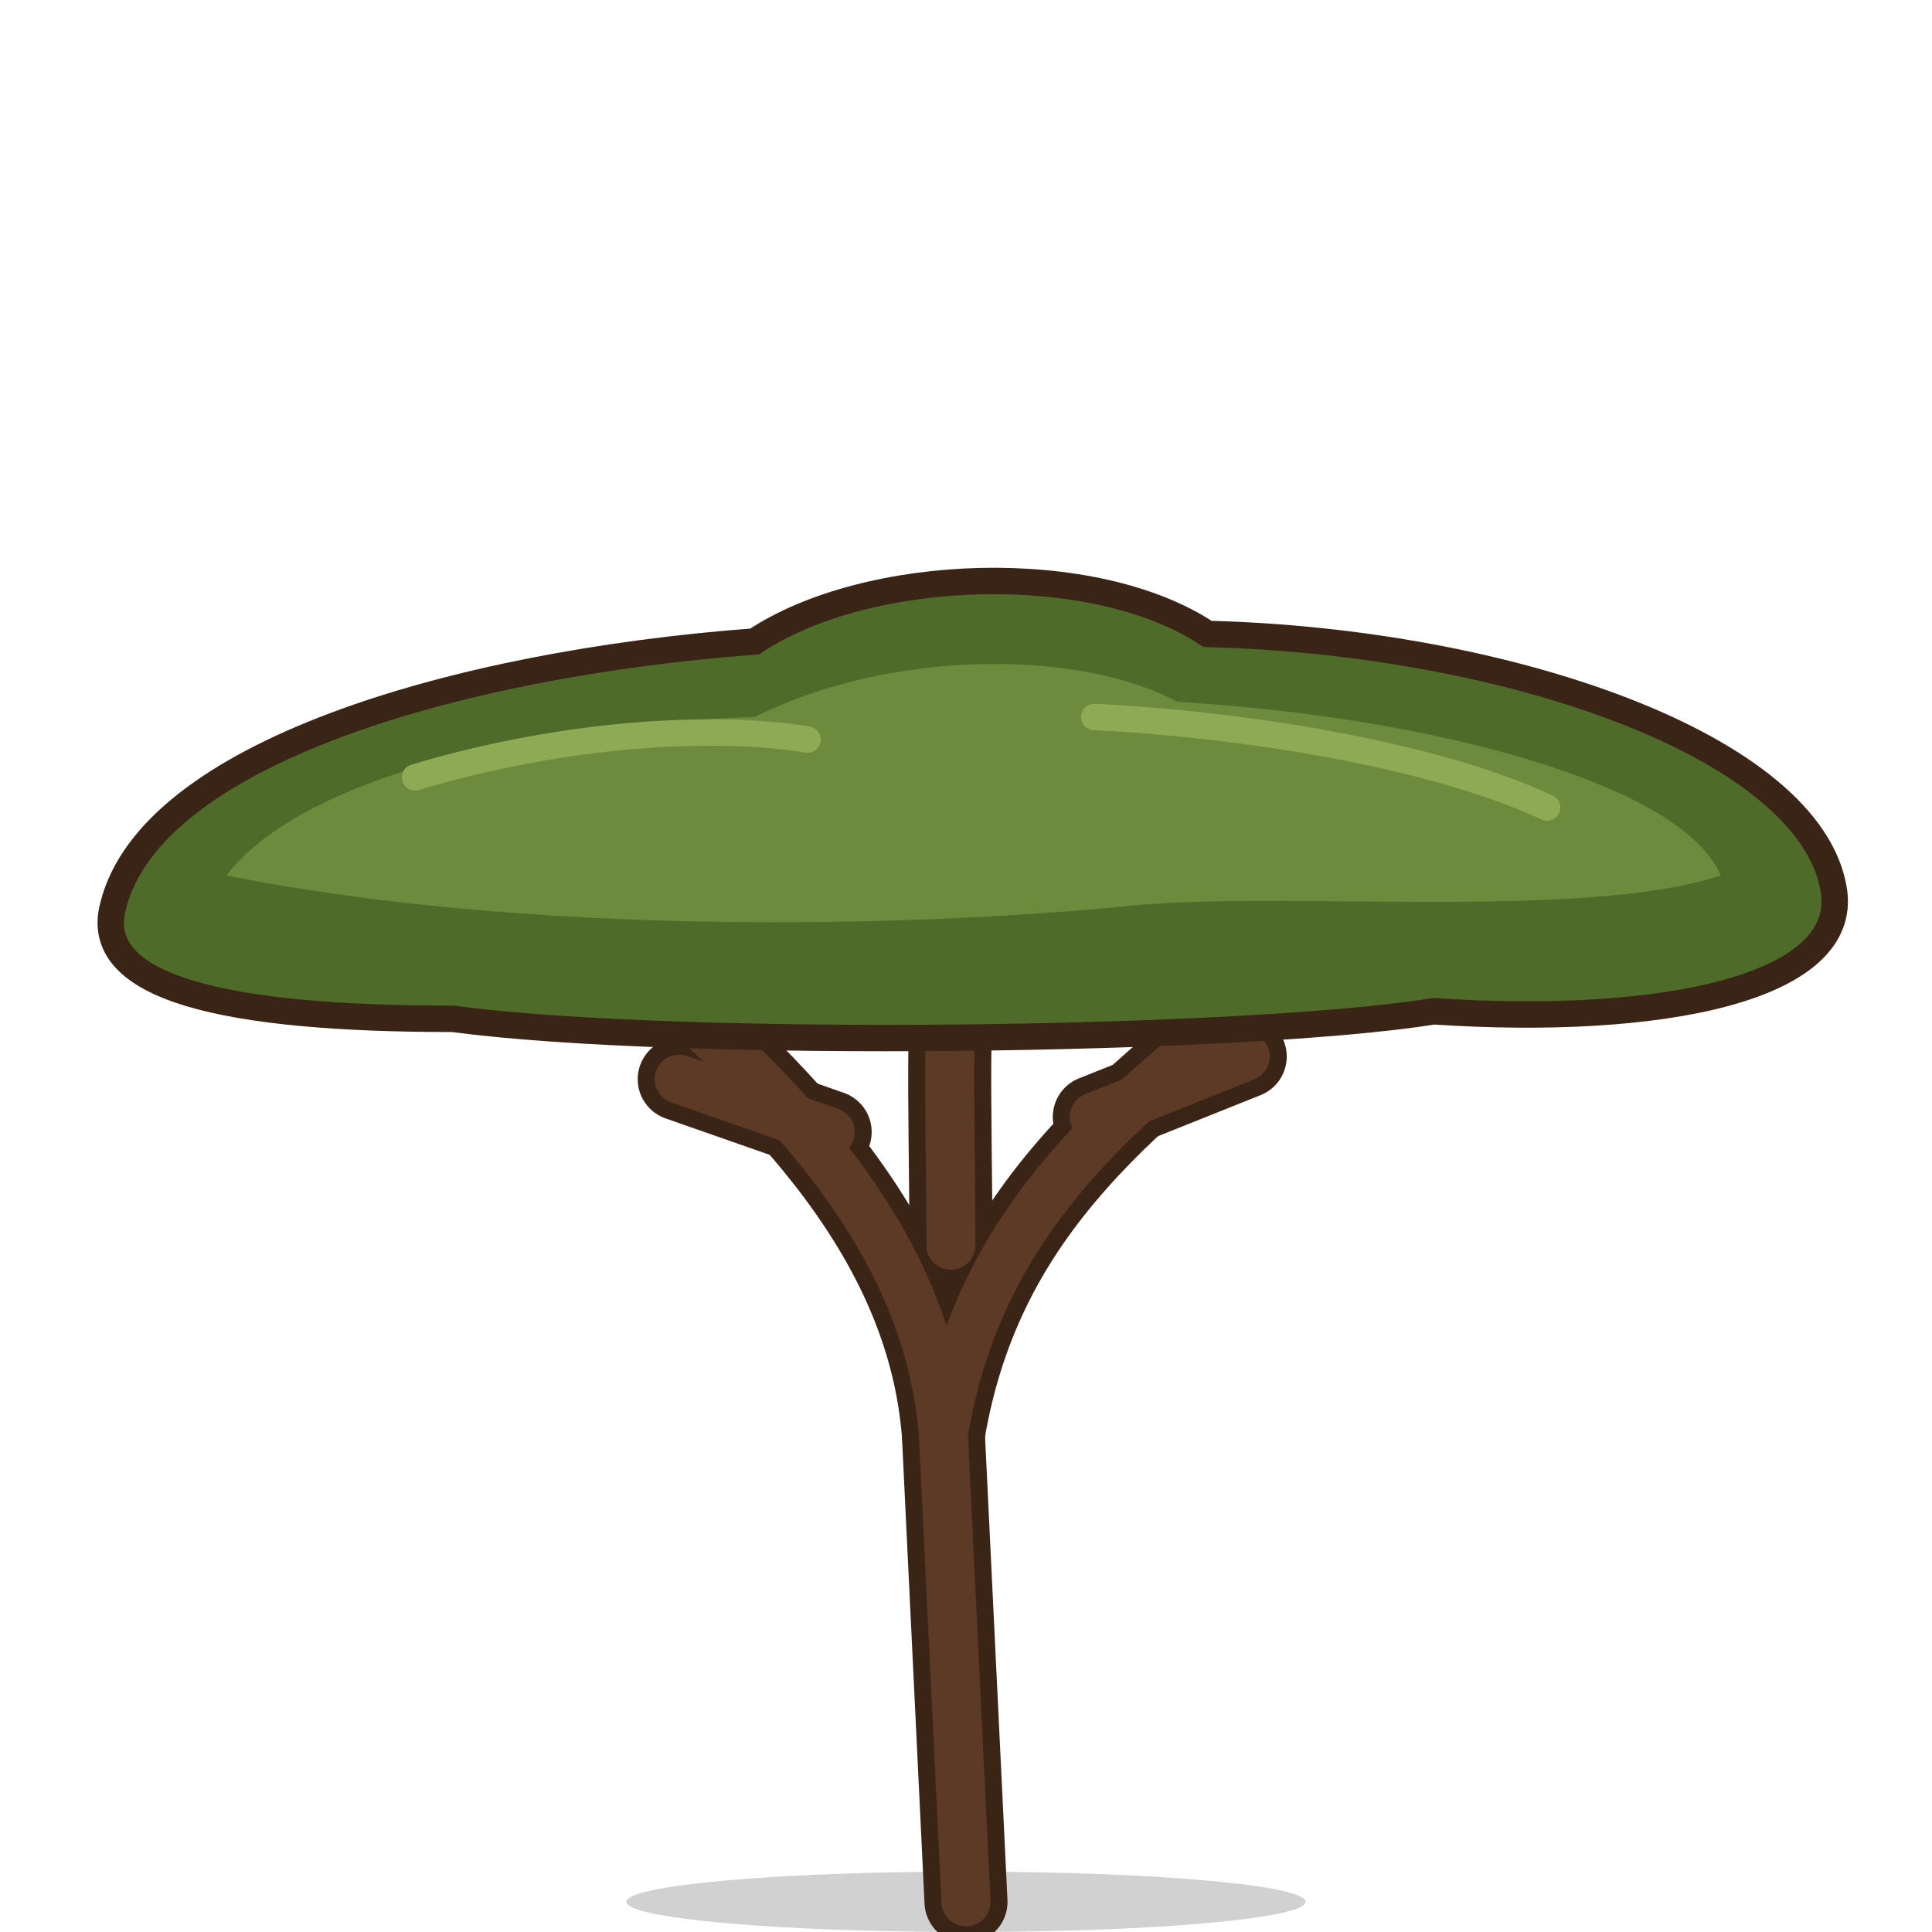
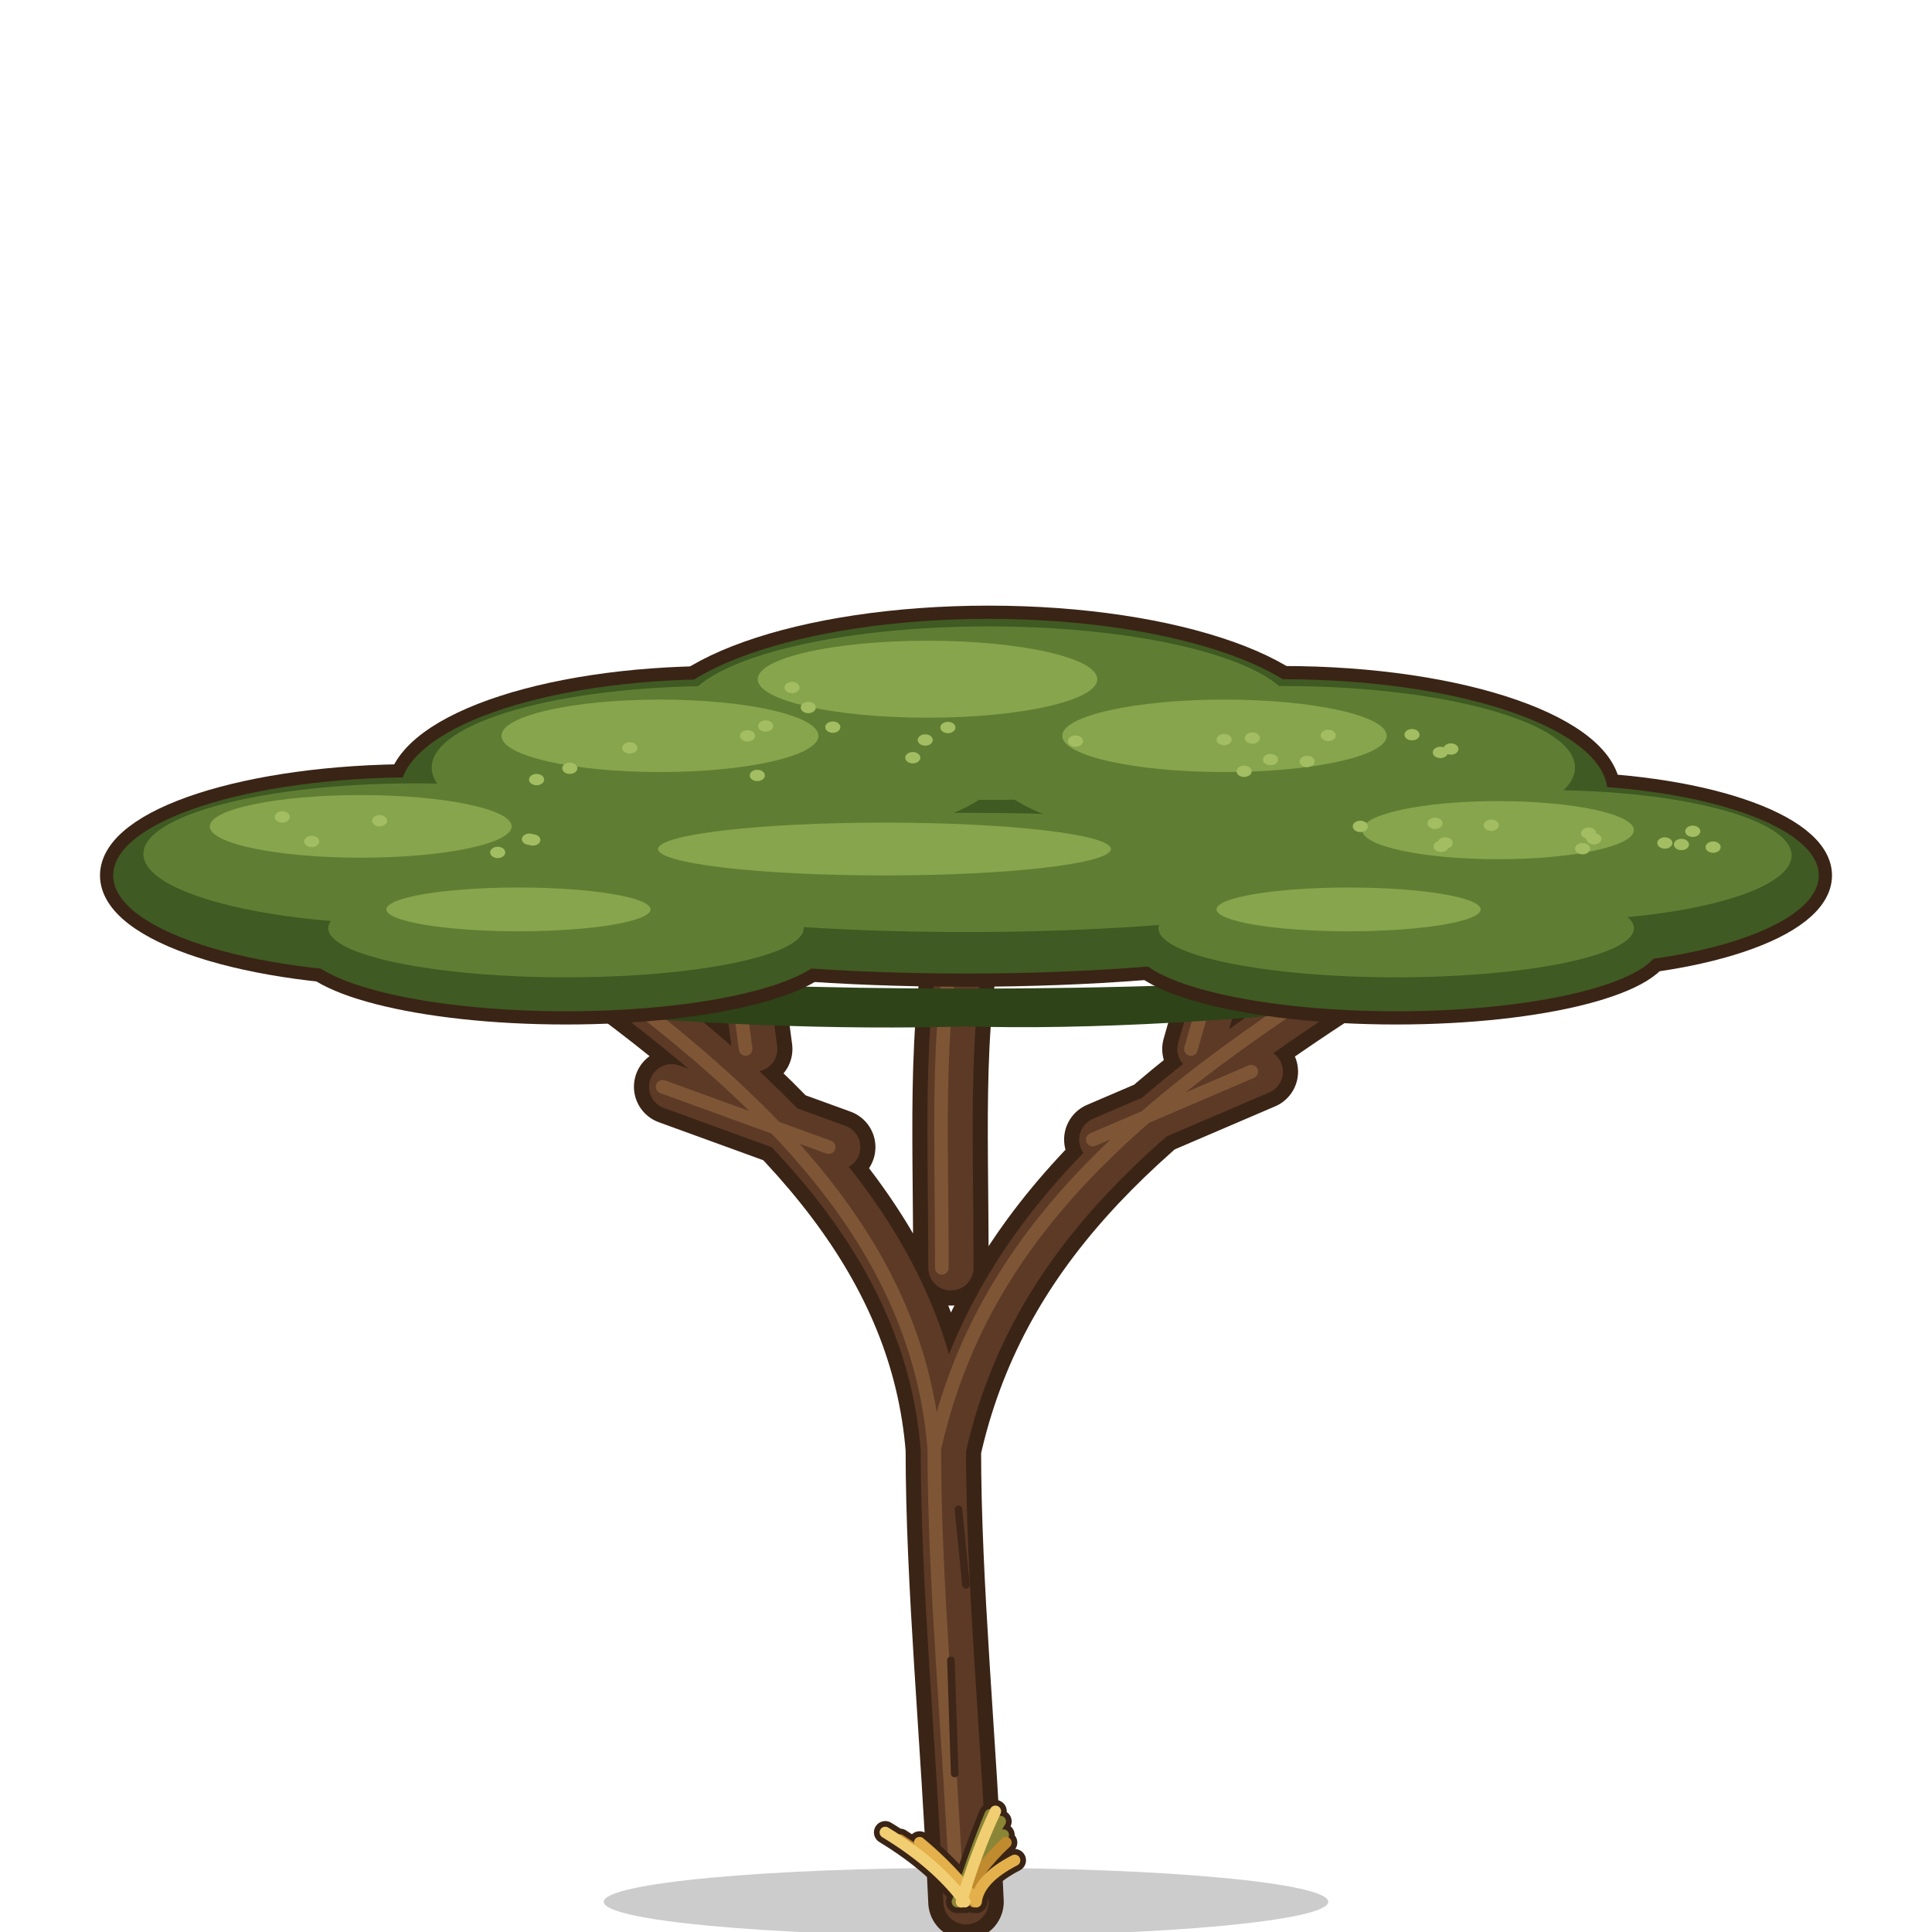
<svg xmlns="http://www.w3.org/2000/svg" width="512" height="512" viewBox="0 0 512 512">
-   <ellipse cx="256" cy="504" rx="90" ry="8" fill="#000000" fill-opacity="0.18" />
-   <g stroke="#3A2416" stroke-width="22" stroke-linecap="round" stroke-linejoin="round" fill="none">
-     <path d="M256 504 L250 380 C246 330 210 290 160 250" />
-     <path d="M250 380 C260 320 300 290 350 252" />
-     <path d="M252 330 C252 290 250 260 256 230" />
-     <path d="M220 300 L180 286" />
-     <path d="M290 296 L330 280" />
-   </g>
-   <g stroke="#5C3A26" stroke-width="13" stroke-linecap="round" stroke-linejoin="round" fill="none">
-     <path d="M256 504 L250 380 C246 330 210 290 160 250" />
-     <path d="M250 380 C260 320 300 290 350 252" />
-     <path d="M252 330 C252 290 250 260 256 230" />
-     <path d="M220 300 L180 286" />
-     <path d="M290 296 L330 280" />
-   </g>
-   <path d="M30 240 C40 200 120 176 200 170 C230 150 290 148 320 168 C400 170 480 198 486 236 C490 262 440 272 380 268 C330 276 180 278 120 270 C60 270 24 262 30 240 Z" fill="#4F6B2A" stroke="#3A2416" stroke-width="7" />
-   <path d="M60 232 C80 206 140 192 200 190 C236 172 286 172 312 186 C380 190 446 208 456 232 C420 244 340 236 300 240 C240 246 140 248 60 232 Z" fill="#6E8B3D" />
-   <path d="M110 206 C150 194 190 192 214 196 M290 190 C330 192 380 200 410 214" stroke="#8FAA55" stroke-width="7" fill="none" stroke-linecap="round" />
+   <ellipse cx="256" cy="504" rx="96" ry="9" fill="#000000" fill-opacity="0.2" />
+   <path d="M256 504 C254 460 250 420 250 384 M250 384 C246 334 212 296 160 258 M250 384 C262 330 300 296 352 262 M252 336 C252 296 250 268 258 236 M222 304 L178 288 M292 302 L334 284 M200 278 L196 248 M318 278 L326 250" fill="none" stroke="#3A2416" stroke-width="20" stroke-linecap="round" stroke-linejoin="round" />
+   <path d="M256 504 C254 460 250 420 250 384 M250 384 C246 334 212 296 160 258 M250 384 C262 330 300 296 352 262 M252 336 C252 296 250 268 258 236 M222 304 L178 288 M292 302 L334 284 M200 278 L196 248 M318 278 L326 250" fill="none" stroke="#5C3A26" stroke-width="12" stroke-linecap="round" stroke-linejoin="round" />
+   <path d="M256 504 C254 460 250 420 250 384 M250 384 C246 334 212 296 160 258 M250 384 C262 330 300 296 352 262 M252 336 C252 296 250 268 258 236 M222 304 L178 288 M292 302 L334 284 M200 278 L196 248 M318 278 L326 250" fill="none" stroke="#7E5636" stroke-width="3.6" stroke-linecap="round" stroke-linejoin="round" transform="translate(-2.4 0)" />
+   <path d="M253 470 L252 440 M256 420 L254 400" fill="none" stroke="#3E2618" stroke-width="2" stroke-linecap="round" stroke-linejoin="round" />
+   <path d="M60 248 C150 266 360 268 460 246 C430 262 320 274 256 272 C190 274 90 266 60 248 Z" fill="#2E4318" />
+   <ellipse cx="110" cy="232" rx="80" ry="26" fill="#3A2416" stroke="#3A2416" stroke-width="7" />
+   <ellipse cx="190" cy="210" rx="84" ry="30" fill="#3A2416" stroke="#3A2416" stroke-width="7" />
+   <ellipse cx="262" cy="196" rx="90" ry="32" fill="#3A2416" stroke="#3A2416" stroke-width="7" />
+   <ellipse cx="340" cy="210" rx="86" ry="30" fill="#3A2416" stroke="#3A2416" stroke-width="7" />
+   <ellipse cx="410" cy="232" rx="72" ry="24" fill="#3A2416" stroke="#3A2416" stroke-width="7" />
+   <ellipse cx="150" cy="250" rx="70" ry="18" fill="#3A2416" stroke="#3A2416" stroke-width="7" />
+   <ellipse cx="370" cy="250" rx="70" ry="18" fill="#3A2416" stroke="#3A2416" stroke-width="7" />
+   <ellipse cx="256" cy="236" rx="120" ry="22" fill="#3A2416" stroke="#3A2416" stroke-width="7" />
+   <ellipse cx="110" cy="232" rx="80" ry="26" fill="#3F5A22" />
+   <ellipse cx="190" cy="210" rx="84" ry="30" fill="#3F5A22" />
+   <ellipse cx="262" cy="196" rx="90" ry="32" fill="#3F5A22" />
+   <ellipse cx="340" cy="210" rx="86" ry="30" fill="#3F5A22" />
+   <ellipse cx="410" cy="232" rx="72" ry="24" fill="#3F5A22" />
+   <ellipse cx="150" cy="250" rx="70" ry="18" fill="#3F5A22" />
+   <ellipse cx="370" cy="250" rx="70" ry="18" fill="#3F5A22" />
+   <ellipse cx="256" cy="236" rx="120" ry="22" fill="#3F5A22" />
+   <ellipse cx="110" cy="226.3" rx="72" ry="18.7" fill="#5F7E33" />
+   <ellipse cx="190" cy="203.4" rx="75.6" ry="21.6" fill="#5F7E33" />
+   <ellipse cx="262" cy="189" rx="81" ry="23" fill="#5F7E33" />
+   <ellipse cx="340" cy="203.4" rx="77.4" ry="21.6" fill="#5F7E33" />
+   <ellipse cx="410" cy="226.7" rx="64.8" ry="17.3" fill="#5F7E33" />
+   <ellipse cx="150" cy="246" rx="63" ry="13" fill="#5F7E33" />
+   <ellipse cx="370" cy="246" rx="63" ry="13" fill="#5F7E33" />
+   <ellipse cx="256" cy="231.2" rx="108" ry="15.8" fill="#5F7E33" />
+   <ellipse cx="95.6" cy="219" rx="40" ry="8.3" fill="#87A54C" />
+   <ellipse cx="174.9" cy="195" rx="42" ry="9.6" fill="#87A54C" />
+   <ellipse cx="245.8" cy="180" rx="45" ry="10.2" fill="#87A54C" />
+   <ellipse cx="324.5" cy="195" rx="43" ry="9.6" fill="#87A54C" />
+   <ellipse cx="397" cy="220" rx="36" ry="7.7" fill="#87A54C" />
+   <ellipse cx="137.4" cy="241" rx="35" ry="5.8" fill="#87A54C" />
+   <ellipse cx="357.4" cy="241" rx="35" ry="5.8" fill="#87A54C" />
+   <ellipse cx="234.4" cy="225" rx="60" ry="7" fill="#87A54C" />
+   <path d="M196.1 195 a2 1.5 0 1 0 4 0 a2 1.5 0 1 0 -4 0Z M80.6 223 a2 1.5 0 1 0 4 0 a2 1.5 0 1 0 -4 0Z M334.7 201.3 a2 1.5 0 1 0 4 0 a2 1.5 0 1 0 -4 0Z M140.2 206.6 a2 1.5 0 1 0 4 0 a2 1.5 0 1 0 -4 0Z M329.9 195.6 a2 1.5 0 1 0 4 0 a2 1.5 0 1 0 -4 0Z M129.9 225.9 a2 1.5 0 1 0 4 0 a2 1.5 0 1 0 -4 0Z M198.7 205.5 a2 1.5 0 1 0 4 0 a2 1.5 0 1 0 -4 0Z M200.9 192.4 a2 1.5 0 1 0 4 0 a2 1.5 0 1 0 -4 0Z M358.5 219 a2 1.5 0 1 0 4 0 a2 1.5 0 1 0 -4 0Z M243.2 196.1 a2 1.5 0 1 0 4 0 a2 1.5 0 1 0 -4 0Z M379.9 224.3 a2 1.5 0 1 0 4 0 a2 1.5 0 1 0 -4 0Z M344.4 201.8 a2 1.5 0 1 0 4 0 a2 1.5 0 1 0 -4 0Z M218.7 192.7 a2 1.5 0 1 0 4 0 a2 1.5 0 1 0 -4 0Z M98.6 217.5 a2 1.5 0 1 0 4 0 a2 1.5 0 1 0 -4 0Z M72.8 216.5 a2 1.5 0 1 0 4 0 a2 1.5 0 1 0 -4 0Z M212.2 187.5 a2 1.5 0 1 0 4 0 a2 1.5 0 1 0 -4 0Z M452 224.5 a2 1.5 0 1 0 4 0 a2 1.5 0 1 0 -4 0Z M164.9 198.2 a2 1.5 0 1 0 4 0 a2 1.5 0 1 0 -4 0Z M379.7 199.4 a2 1.5 0 1 0 4 0 a2 1.5 0 1 0 -4 0Z M443.6 223.8 a2 1.5 0 1 0 4 0 a2 1.5 0 1 0 -4 0Z M327.7 204.4 a2 1.5 0 1 0 4 0 a2 1.5 0 1 0 -4 0Z M446.6 220.3 a2 1.5 0 1 0 4 0 a2 1.5 0 1 0 -4 0Z M207.9 182.2 a2 1.5 0 1 0 4 0 a2 1.5 0 1 0 -4 0Z M139.2 222.6 a2 1.5 0 1 0 4 0 a2 1.5 0 1 0 -4 0Z M322.4 196 a2 1.5 0 1 0 4 0 a2 1.5 0 1 0 -4 0Z M283 196.4 a2 1.5 0 1 0 4 0 a2 1.5 0 1 0 -4 0Z M417.4 224.9 a2 1.5 0 1 0 4 0 a2 1.5 0 1 0 -4 0Z M149 203.6 a2 1.5 0 1 0 4 0 a2 1.5 0 1 0 -4 0Z M138.3 222.4 a2 1.5 0 1 0 4 0 a2 1.5 0 1 0 -4 0Z M381 223.4 a2 1.5 0 1 0 4 0 a2 1.5 0 1 0 -4 0Z M393.2 218.7 a2 1.5 0 1 0 4 0 a2 1.5 0 1 0 -4 0Z M419 220.8 a2 1.5 0 1 0 4 0 a2 1.5 0 1 0 -4 0Z M372.2 194.7 a2 1.5 0 1 0 4 0 a2 1.5 0 1 0 -4 0Z M439.2 223.4 a2 1.5 0 1 0 4 0 a2 1.5 0 1 0 -4 0Z M378.3 218.2 a2 1.5 0 1 0 4 0 a2 1.5 0 1 0 -4 0Z M382.5 198.5 a2 1.5 0 1 0 4 0 a2 1.5 0 1 0 -4 0Z M239.9 200.8 a2 1.5 0 1 0 4 0 a2 1.5 0 1 0 -4 0Z M249.2 192.8 a2 1.5 0 1 0 4 0 a2 1.5 0 1 0 -4 0Z M420.4 222.3 a2 1.5 0 1 0 4 0 a2 1.5 0 1 0 -4 0Z M350 194.9 a2 1.5 0 1 0 4 0 a2 1.5 0 1 0 -4 0Z" fill="#A3BE62" />
+   <path d="M254.1 504 Q258.1 491.3 262.4 480.9 M258.1 504 Q250.2 495 238.5 487.6 M258.7 504 Q259.4 497.9 268.9 493 M255.7 504 Q248.3 493.9 234.6 485.6 M254.6 504 Q259 494.2 265.9 486.3 M254.7 504 Q259.1 495.3 266.6 488.3 M258.7 504 Q252.3 495.4 243.7 488.3 M254.8 504 Q258.7 490.8 263.8 480 M253.7 504 Q259 492.3 265.1 482.7" fill="none" stroke="#3A2416" stroke-width="6" stroke-linecap="round" stroke-linejoin="round" />
+   <path d="M254.1 504 Q258.1 491.3 262.4 480.9 M254.6 504 Q259 494.2 265.9 486.3 M253.7 504 Q259 492.3 265.1 482.7" fill="none" stroke="#8A8636" stroke-width="3" stroke-linecap="round" stroke-linejoin="round" />
+   <path d="M258.1 504 Q250.2 495 238.5 487.6 M254.7 504 Q259.1 495.3 266.6 488.3" fill="none" stroke="#C08A2E" stroke-width="3" stroke-linecap="round" stroke-linejoin="round" />
+   <path d="M258.7 504 Q259.4 497.9 268.9 493 M258.7 504 Q252.3 495.4 243.7 488.3" fill="none" stroke="#E3B04B" stroke-width="3" stroke-linecap="round" stroke-linejoin="round" />
+   <path d="M255.7 504 Q248.3 493.9 234.6 485.6 M254.8 504 Q258.7 490.8 263.8 480" fill="none" stroke="#F2CE73" stroke-width="3" stroke-linecap="round" stroke-linejoin="round" />
</svg>
